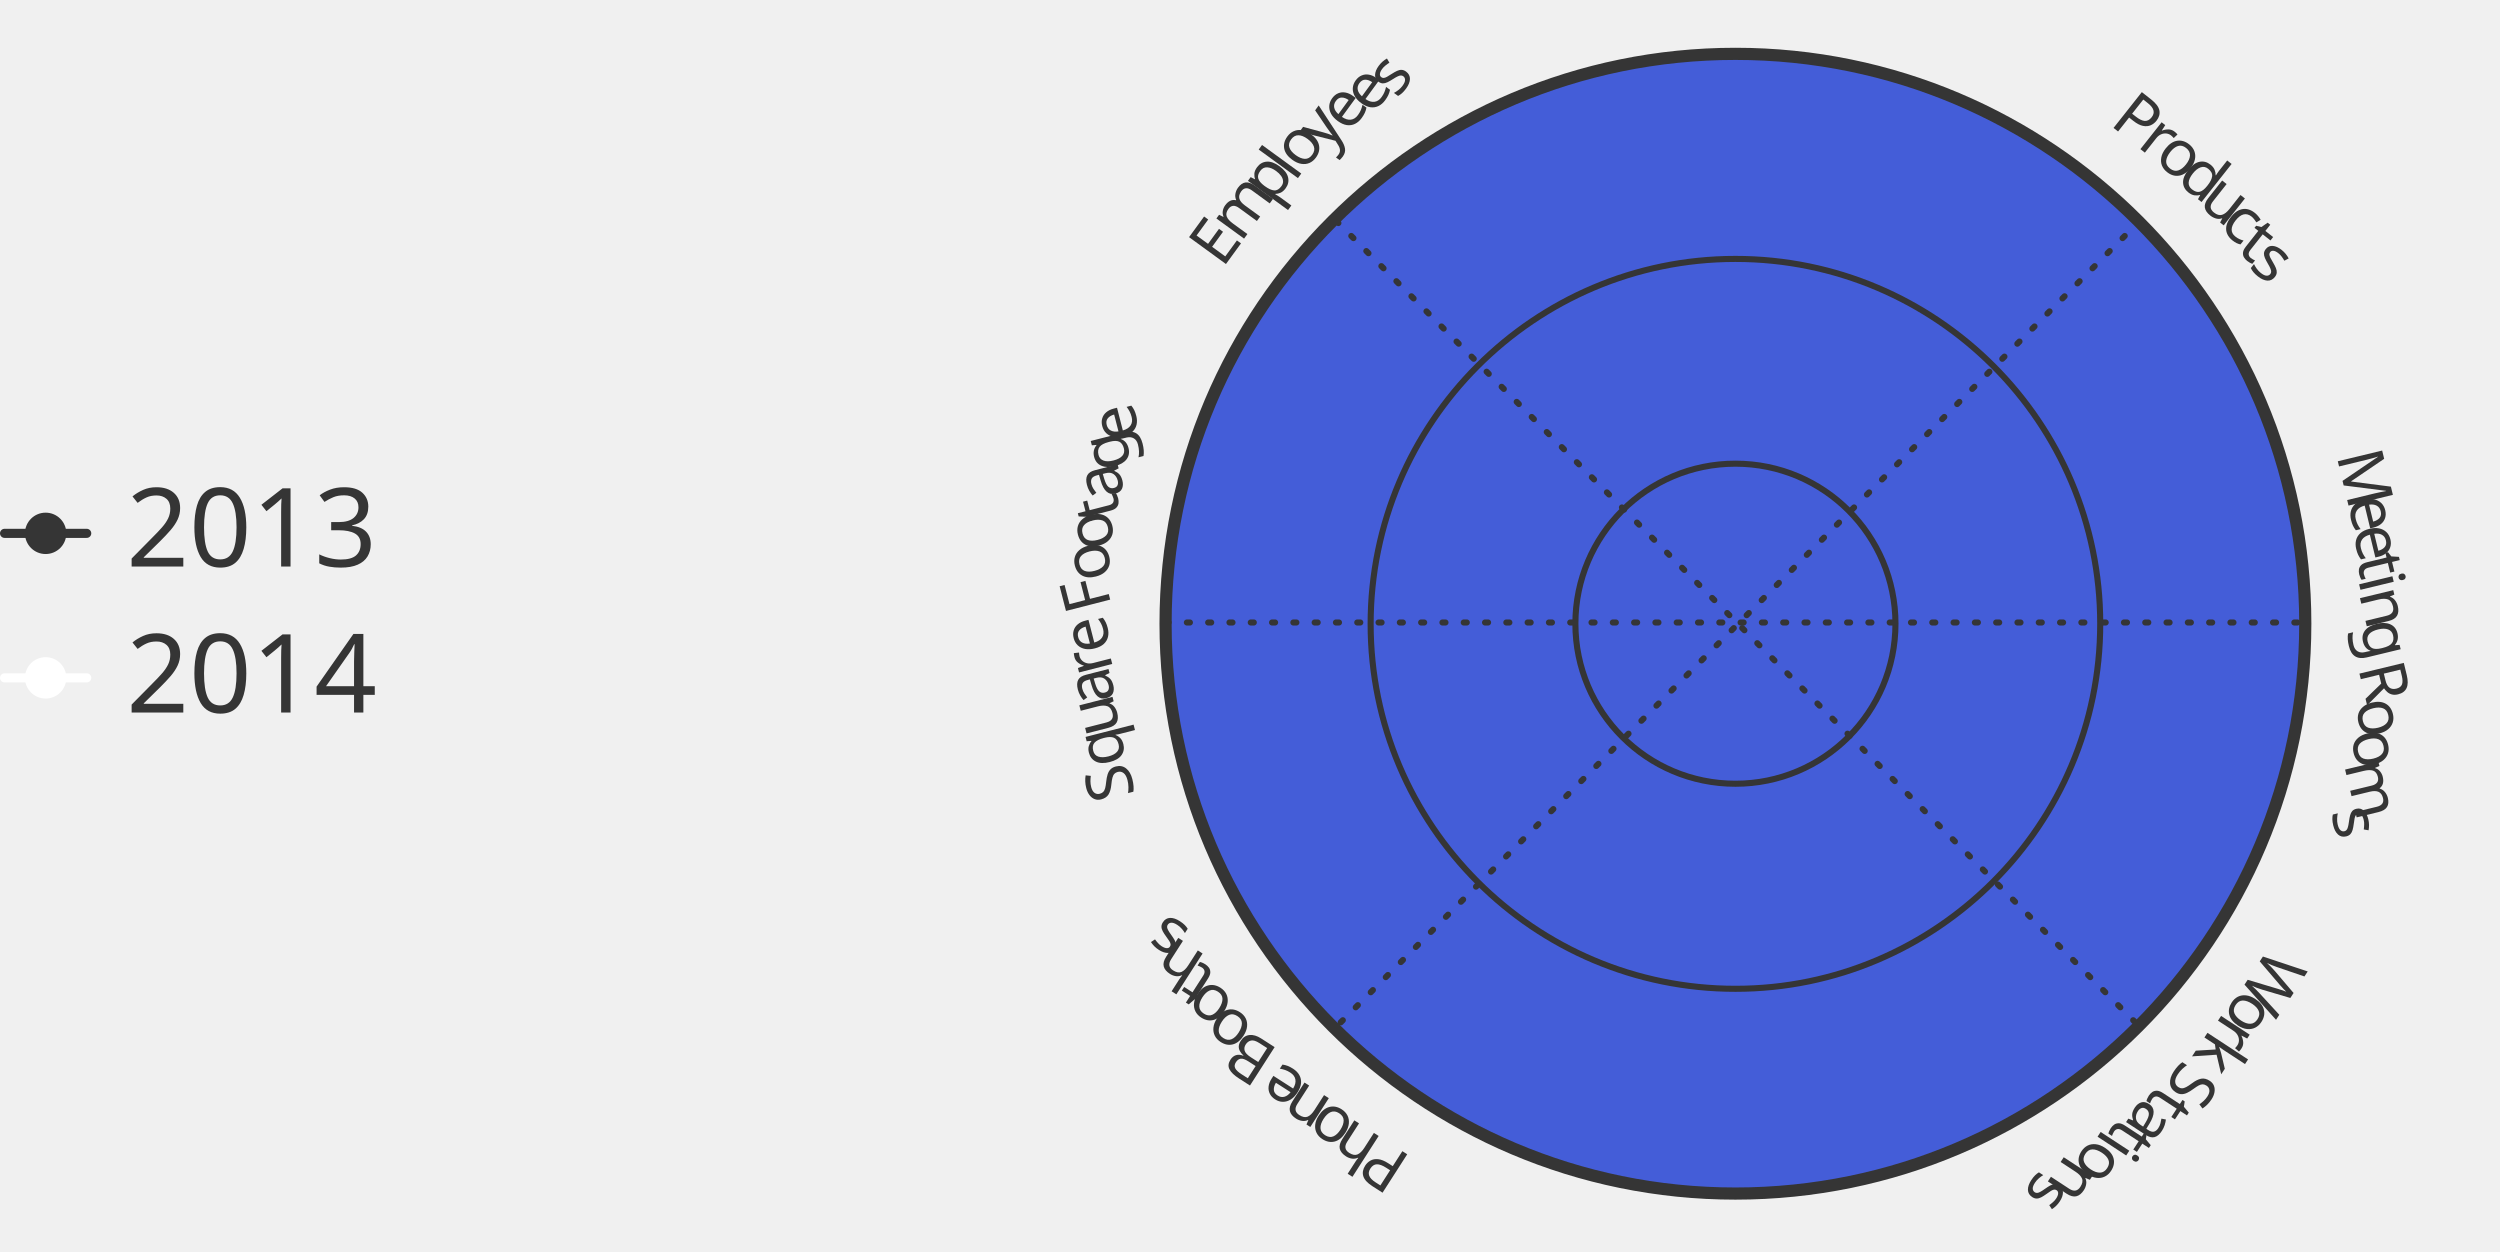
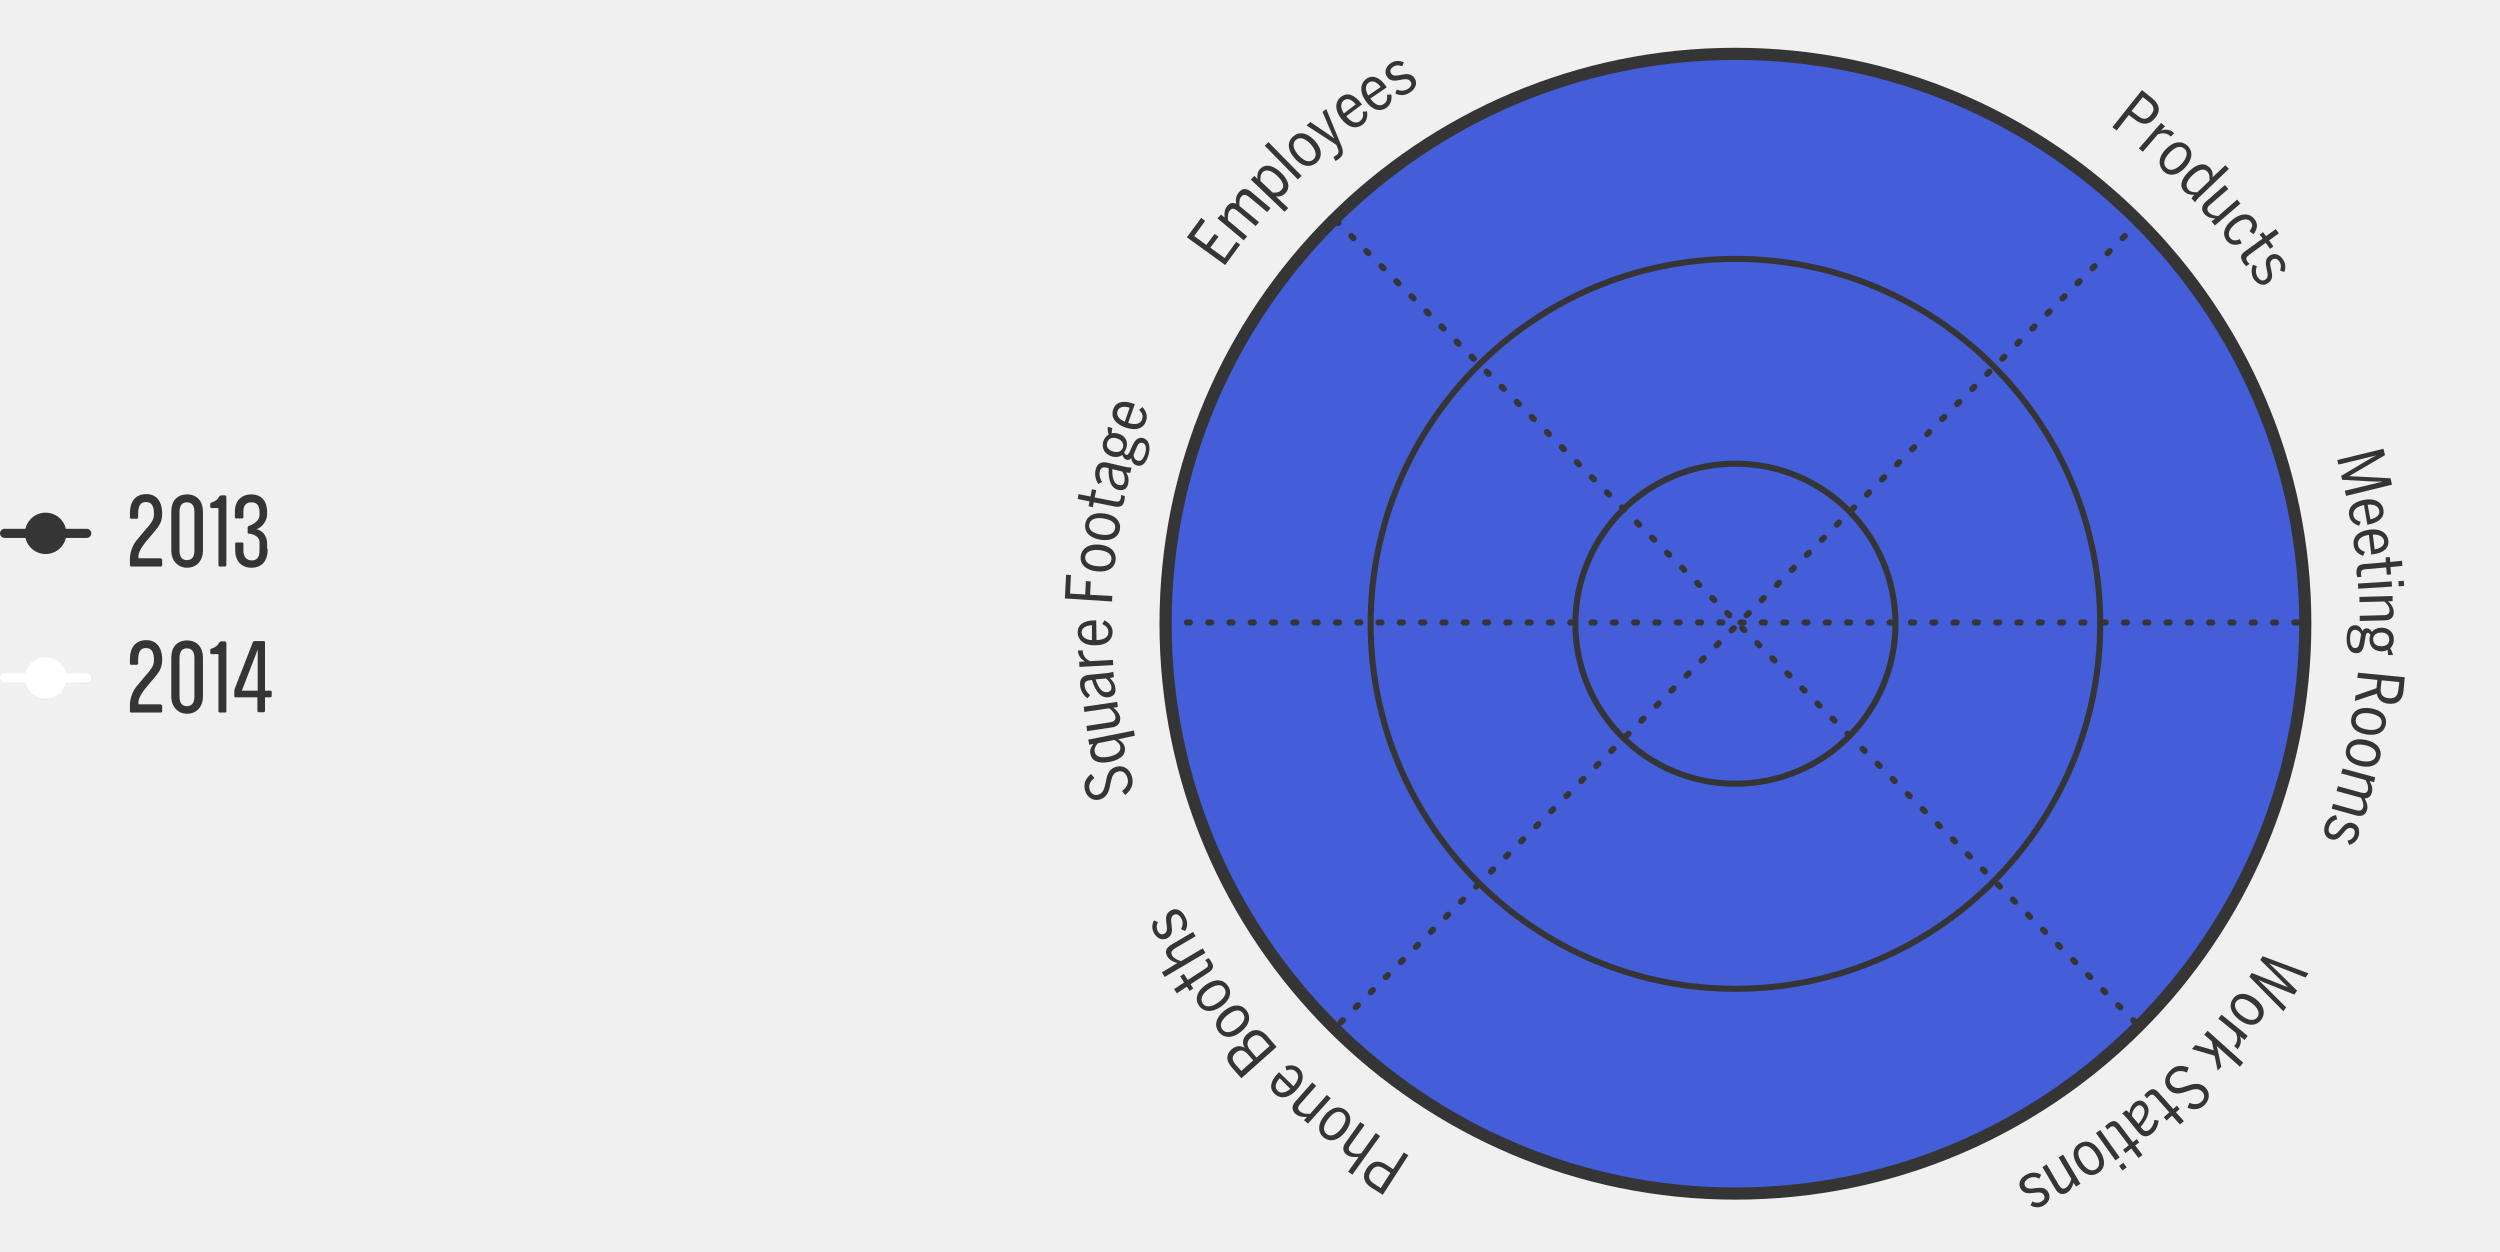
<svg xmlns="http://www.w3.org/2000/svg" version="1.1" id="Layer_1" x="0px" y="0px" viewBox="0 0 821.7 411.4" enable-background="new 0 0 821.7 411.4" xml:space="preserve">
  <path fill="#445DD8" stroke="#353535" stroke-width="4" stroke-linecap="round" stroke-linejoin="round" stroke-miterlimit="10" d="  M570.4,392.3c-103.3,0-187.3-84-187.3-187.3s84-187.3,187.3-187.3s187.3,84,187.3,187.3S673.7,392.3,570.4,392.3z" />
  <g>
    <line fill="none" stroke="#353535" stroke-width="2" stroke-linecap="round" stroke-linejoin="round" stroke-miterlimit="10" stroke-dasharray="1,6" x1="383.1" y1="204.6" x2="757.7" y2="204.6" />
    <line fill="none" stroke="#353535" stroke-width="2" stroke-linecap="round" stroke-linejoin="round" stroke-miterlimit="10" stroke-dasharray="1,6" x1="439.2" y1="72.6" x2="703.3" y2="337.5" />
    <line fill="none" stroke="#353535" stroke-width="2" stroke-linecap="round" stroke-linejoin="round" stroke-miterlimit="10" stroke-dasharray="1,6" x1="703.3" y1="72.6" x2="439.2" y2="337.5" />
  </g>
  <circle fill="none" stroke="#353535" stroke-width="2" stroke-linecap="round" stroke-linejoin="round" stroke-miterlimit="10" cx="570.4" cy="205" r="52.6" />
  <path fill="none" stroke="#353535" stroke-width="2" stroke-linecap="round" stroke-linejoin="round" stroke-miterlimit="10" d="  M570.4,325c-66.1,0-119.9-53.8-119.9-119.9S504.3,85.1,570.4,85.1S690.3,138.9,690.3,205S636.5,325,570.4,325z" />
-   <path fill="none" d="M478.5,21.8c101-50.7,224.5-9.7,275.1,91.4s9.7,224.5-91.4,275.1s-224.5,9.7-275.1-91.4S377.5,72.4,478.5,21.8z  " />
-   <text transform="matrix(0.5888 -0.8083 0.8083 0.5888 401.7511 88.4197)">
-     <tspan x="0" y="0" fill="#353535" font-family="'BentonSans-CondensedRegular'" font-size="21">E</tspan>
-     <tspan x="10.5" y="-0.1" fill="#353535" font-family="'BentonSans-CondensedRegular'" font-size="21" rotate="3.7">m</tspan>
-     <tspan x="26.6" y="1" fill="#353535" font-family="'BentonSans-CondensedRegular'" font-size="21" rotate="7.5">p</tspan>
-     <tspan x="37" y="2.5" fill="#353535" font-family="'BentonSans-CondensedRegular'" font-size="21" rotate="9.6">l</tspan>
-     <tspan x="41.4" y="3.1" fill="#353535" font-family="'BentonSans-CondensedRegular'" font-size="21" rotate="11.7">o</tspan>
-     <tspan x="51.4" y="5.2" fill="#353535" font-family="'BentonSans-CondensedRegular'" font-size="21" rotate="14.4">y</tspan>
-     <tspan x="60.5" y="7.6" fill="#353535" font-family="'BentonSans-CondensedRegular'" font-size="21" rotate="17.1">e</tspan>
-     <tspan x="69.8" y="10.4" fill="#353535" font-family="'BentonSans-CondensedRegular'" font-size="21" rotate="19.8">e</tspan>
-     <tspan x="78.9" y="13.7" fill="#353535" font-family="'BentonSans-CondensedRegular'" font-size="21" rotate="22.5">s</tspan>
-   </text>
-   <path fill="none" d="M765,269.6c-35.6,107.3-151.9,165.6-259.2,130s-165.6-151.9-130-259.2S527.7-25.2,635,10.5  S800.6,162.3,765,269.6z" />
-   <text transform="matrix(0.2352 0.972 -0.972 0.2352 767.9103 149.6387)">
-     <tspan x="0" y="0" fill="#353535" font-family="'BentonSans-CondensedRegular'" font-size="21">M</tspan>
-     <tspan x="15.2" y="0.1" fill="#353535" font-family="'BentonSans-CondensedRegular'" font-size="21" rotate="3.5">e</tspan>
-     <tspan x="24.9" y="0.7" fill="#353535" font-family="'BentonSans-CondensedRegular'" font-size="21" rotate="6.2">e</tspan>
-     <tspan x="34.6" y="1.7" fill="#353535" font-family="'BentonSans-CondensedRegular'" font-size="21" rotate="8.5">t</tspan>
-     <tspan x="41.2" y="2.7" fill="#353535" font-family="'BentonSans-CondensedRegular'" font-size="21" rotate="10.1">i</tspan>
-     <tspan x="45.7" y="3.5" fill="#353535" font-family="'BentonSans-CondensedRegular'" font-size="21" rotate="12.2">n</tspan>
-     <tspan x="55.8" y="5.7" fill="#353535" font-family="'BentonSans-CondensedRegular'" font-size="21" rotate="15.1">g</tspan>
-     <tspan x="65.7" y="8.4" fill="#353535" font-family="'BentonSans-CondensedRegular'" font-size="21" rotate="17.1"> </tspan>
-     <tspan x="69.5" y="9.5" fill="#353535" font-family="'BentonSans-CondensedRegular'" font-size="21" rotate="19.3">R</tspan>
-     <tspan x="80.6" y="13.4" fill="#353535" font-family="'BentonSans-CondensedRegular'" font-size="21" rotate="22.4">o</tspan>
-     <tspan x="90.1" y="17.3" fill="#353535" font-family="'BentonSans-CondensedRegular'" font-size="21" rotate="25.3">o</tspan>
-     <tspan x="99.3" y="21.5" fill="#353535" font-family="'BentonSans-CondensedRegular'" font-size="21" rotate="28.9">m</tspan>
-     <tspan x="113.4" y="29.4" fill="#353535" font-family="'BentonSans-CondensedRegular'" font-size="21" rotate="32.9">s</tspan>
-   </text>
-   <path fill="none" d="M753.7,113.1c50.7,101,9.7,224.5-91.4,275.1s-224.5,9.7-275.1-91.4s-9.7-224.5,91.4-275.1S703,12.1,753.7,113.1  z" />
-   <text transform="matrix(0.7848 0.6197 -0.6197 0.7848 693.0894 40.7864)">
-     <tspan x="0" y="0" fill="#353535" font-family="'BentonSans-CondensedRegular'" font-size="21">P</tspan>
-     <tspan x="11.5" y="0" fill="#353535" font-family="'BentonSans-CondensedRegular'" font-size="21" rotate="2.6">r</tspan>
-     <tspan x="18.5" y="0.3" fill="#353535" font-family="'BentonSans-CondensedRegular'" font-size="21" rotate="5">o</tspan>
-     <tspan x="28.7" y="1.2" fill="#353535" font-family="'BentonSans-CondensedRegular'" font-size="21" rotate="8">d</tspan>
-     <tspan x="39.1" y="2.7" fill="#353535" font-family="'BentonSans-CondensedRegular'" font-size="21" rotate="10.9">u</tspan>
-     <tspan x="49.3" y="4.6" fill="#353535" font-family="'BentonSans-CondensedRegular'" font-size="21" rotate="13.7">c</tspan>
-     <tspan x="58.4" y="6.9" fill="#353535" font-family="'BentonSans-CondensedRegular'" font-size="21" rotate="15.9">t</tspan>
-     <tspan x="64.9" y="8.7" fill="#353535" font-family="'BentonSans-CondensedRegular'" font-size="21" rotate="18.1">s</tspan>
-   </text>
-   <path fill="none" d="M662.3,388.3c-101,50.7-224.5,9.7-275.1-91.4s-9.7-224.5,91.4-275.1s224.5-9.7,275.1,91.4  S763.3,337.6,662.3,388.3z" />
-   <text transform="matrix(-0.5481 0.8364 -0.8364 -0.5481 746.0884 310.8654)">
-     <tspan x="0" y="0" fill="#353535" font-family="'BentonSans-CondensedRegular'" font-size="21">W</tspan>
-     <tspan x="16.1" y="0.1" fill="#353535" font-family="'BentonSans-CondensedRegular'" font-size="21" rotate="3.7">o</tspan>
-     <tspan x="26.3" y="0.8" fill="#353535" font-family="'BentonSans-CondensedRegular'" font-size="21" rotate="6.1">r</tspan>
-     <tspan x="33.4" y="1.5" fill="#353535" font-family="'BentonSans-CondensedRegular'" font-size="21" rotate="8.4">k</tspan>
-     <tspan x="42.8" y="2.9" fill="#353535" font-family="'BentonSans-CondensedRegular'" font-size="21" rotate="10.3"> </tspan>
-     <tspan x="46.7" y="3.6" fill="#353535" font-family="'BentonSans-CondensedRegular'" font-size="21" rotate="12.5">S</tspan>
-     <tspan x="57.8" y="6.1" fill="#353535" font-family="'BentonSans-CondensedRegular'" font-size="21" rotate="15.1">t</tspan>
-     <tspan x="64.3" y="7.8" fill="#353535" font-family="'BentonSans-CondensedRegular'" font-size="21" rotate="17.4">a</tspan>
-     <tspan x="73.6" y="10.7" fill="#353535" font-family="'BentonSans-CondensedRegular'" font-size="21" rotate="19.7">t</tspan>
-     <tspan x="79.9" y="13" fill="#353535" font-family="'BentonSans-CondensedRegular'" font-size="21" rotate="21.3">i</tspan>
-     <tspan x="84.1" y="14.6" fill="#353535" font-family="'BentonSans-CondensedRegular'" font-size="21" rotate="23.3">o</tspan>
-     <tspan x="93.5" y="18.6" fill="#353535" font-family="'BentonSans-CondensedRegular'" font-size="21" rotate="26.2">n</tspan>
-     <tspan x="102.8" y="23.2" fill="#353535" font-family="'BentonSans-CondensedRegular'" font-size="21" rotate="28.9">s</tspan>
-   </text>
-   <path fill="none" d="M387.2,296.9c-50.7-101-9.7-224.5,91.4-275.1s224.5-9.7,275.1,91.4c50.7,101,9.7,224.5-91.4,275.1  S437.8,398,387.2,296.9z" />
-   <text transform="matrix(-0.8415 -0.5403 0.5403 -0.8415 464.2293 380.4911)">
-     <tspan x="0" y="0" fill="#353535" font-family="'BentonSans-CondensedRegular'" font-size="21">P</tspan>
-     <tspan x="11.4" y="0" fill="#353535" font-family="'BentonSans-CondensedRegular'" font-size="21" rotate="3">h</tspan>
-     <tspan x="21.8" y="0.6" fill="#353535" font-family="'BentonSans-CondensedRegular'" font-size="21" rotate="5.9">o</tspan>
-     <tspan x="31.9" y="1.6" fill="#353535" font-family="'BentonSans-CondensedRegular'" font-size="21" rotate="8.8">n</tspan>
-     <tspan x="42.2" y="3.2" fill="#353535" font-family="'BentonSans-CondensedRegular'" font-size="21" rotate="11.6">e</tspan>
-     <tspan x="51.7" y="5.2" fill="#353535" font-family="'BentonSans-CondensedRegular'" font-size="21" rotate="13.6"> </tspan>
-     <tspan x="55.7" y="6.1" fill="#353535" font-family="'BentonSans-CondensedRegular'" font-size="21" rotate="15.9">B</tspan>
-     <tspan x="67.2" y="9.4" fill="#353535" font-family="'BentonSans-CondensedRegular'" font-size="21" rotate="19">o</tspan>
-     <tspan x="76.9" y="12.7" fill="#353535" font-family="'BentonSans-CondensedRegular'" font-size="21" rotate="21.9">o</tspan>
-     <tspan x="86.4" y="16.5" fill="#353535" font-family="'BentonSans-CondensedRegular'" font-size="21" rotate="24.2">t</tspan>
-     <tspan x="92.5" y="19.2" fill="#353535" font-family="'BentonSans-CondensedRegular'" font-size="21" rotate="26.6">h</tspan>
-     <tspan x="101.7" y="23.9" fill="#353535" font-family="'BentonSans-CondensedRegular'" font-size="21" rotate="29.3">s</tspan>
-   </text>
-   <path fill="none" d="M375.9,140.4C411.5,33.1,527.7-25.2,635,10.5s165.6,151.9,130,259.2s-151.9,165.6-259.2,130  S340.2,247.7,375.9,140.4z" />
-   <text transform="matrix(-0.2483 -0.9687 0.9687 -0.2483 373.2644 261.1443)">
-     <tspan x="0" y="0" fill="#353535" font-family="'BentonSans-CondensedRegular'" font-size="21">S</tspan>
-     <tspan x="11.3" y="0" fill="#353535" font-family="'BentonSans-CondensedRegular'" font-size="21" rotate="3">q</tspan>
-     <tspan x="21.8" y="0.6" fill="#353535" font-family="'BentonSans-CondensedRegular'" font-size="21" rotate="6">u</tspan>
-     <tspan x="32.1" y="1.6" fill="#353535" font-family="'BentonSans-CondensedRegular'" font-size="21" rotate="8.8">a</tspan>
-     <tspan x="41.7" y="3.2" fill="#353535" font-family="'BentonSans-CondensedRegular'" font-size="21" rotate="11.1">r</tspan>
-     <tspan x="48.7" y="4.5" fill="#353535" font-family="'BentonSans-CondensedRegular'" font-size="21" rotate="13.5">e</tspan>
-     <tspan x="58.1" y="6.8" fill="#353535" font-family="'BentonSans-CondensedRegular'" font-size="21" rotate="15.5"> </tspan>
-     <tspan x="62.1" y="7.8" fill="#353535" font-family="'BentonSans-CondensedRegular'" font-size="21" rotate="17.4">F</tspan>
-     <tspan x="71.5" y="10.8" fill="#353535" font-family="'BentonSans-CondensedRegular'" font-size="21" rotate="20.3">o</tspan>
-     <tspan x="81.1" y="14.3" fill="#353535" font-family="'BentonSans-CondensedRegular'" font-size="21" rotate="23.1">o</tspan>
-     <tspan x="90.5" y="18.4" fill="#353535" font-family="'BentonSans-CondensedRegular'" font-size="21" rotate="25.5">t</tspan>
-     <tspan x="96.5" y="21.2" fill="#353535" font-family="'BentonSans-CondensedRegular'" font-size="21" rotate="27.8">a</tspan>
-     <tspan x="105.1" y="25.8" fill="#353535" font-family="'BentonSans-CondensedRegular'" font-size="21" rotate="30.6">g</tspan>
-     <tspan x="113.9" y="30.9" fill="#353535" font-family="'BentonSans-CondensedRegular'" font-size="21" rotate="33.7">e</tspan>
-   </text>
-   <rect x="41.5" y="162.4" fill="none" width="75.5" height="90.5" />
-   <text transform="matrix(1 0 0 1 41.5314 186.2068)">
-     <tspan x="0" y="0" fill="#353535" font-family="'Interborough'" font-size="36">2013 </tspan>
-     <tspan x="0" y="48" fill="#353535" font-family="'Interborough'" font-size="36">2014</tspan>
-   </text>
+   <g>
+     <path fill="#353535" d="M390.1,78l4.7-6.4l1.3,1l-3.6,5l4,2.9l2.7-3.6l1.3,0.9l-2.7,3.6l4.7,3.4l3.8-5.3l1.3,0.9l-4.9,6.7L390.1,78   z" />
+     <path fill="#353535" d="M400.2,71.8l1.1-1.3l1.2,1c-0.1-1.2-0.1-2.7,0.8-3.7c1-1.2,1.9-1.3,3-0.8c-0.2-1.2-0.1-2.7,0.9-3.8   c1.1-1.4,2.5-1.4,4.1-0.1l6.3,5.3l-1.1,1.3l-6-5c-1-0.8-1.8-0.9-2.5-0.1c-0.7,0.8-0.7,2-0.6,3.1l6.4,5.3l-1.1,1.3l-6-5   c-1-0.8-1.7-1-2.5-0.1c-0.6,0.7-0.7,1.9-0.6,3.2l6.3,5.3l-1.1,1.3L400.2,71.8z" />
+     <path fill="#353535" d="M411.1,59l1.2-1.2l1,1c-0.1-1.1-0.1-2.3,0.9-3.3c1.5-1.6,3.9-1.5,6.8,1.2c2.9,2.8,3,5.2,1.5,6.8   c-0.9,0.9-1.9,1.2-3.1,1.1l4,3.8l-1.2,1.2L411.1,59z M419.8,57.8c-2.1-2-3.8-2.2-4.8-1.2c-0.7,0.7-0.8,1.9-0.7,2.9l4,3.8   c1.3,0.1,2.2-0.1,2.9-0.9C422.2,61.5,422,59.9,419.8,57.8z" />
+     <path fill="#353535" d="M415.7,47.9l1.2-1.2l10.9,11.1l-1.2,1.2L415.7,47.9z" />
+     <path fill="#353535" d="M425.6,52.1c-2.6-2.8-2.5-5.6-0.6-7.2c1.8-1.7,4.5-1.5,7.1,1.3c2.6,2.8,2.5,5.6,0.7,7.2   C430.9,55.1,428.1,55,425.6,52.1z M430.8,47.4c-1.6-1.8-3.5-2.6-4.9-1.4c-1.3,1.2-0.8,3.1,0.9,5c1.6,1.8,3.5,2.7,4.9,1.4   C433,51.2,432.5,49.3,430.8,47.4z" />
+     <path fill="#353535" d="M438.9,52.9l-0.6-1.3c0.2-0.1,0.7-0.4,1.1-0.7c0.7-0.6,0.7-1.3,0.2-2.4l-0.4-0.9l-9.8-6.4l1.3-1.1l5,3.4   c1,0.7,1.8,1.3,2.8,2l0,0c-0.5-1.1-1-2.1-1.5-3.3l-2.3-5.4l1.2-1l4.9,11.9c0.8,2,0.9,3.2-0.6,4.4C439.8,52.5,439.2,52.8,438.9,52.9   z" />
+     <path fill="#353535" d="M440.8,39c-2.4-3.2-1.8-5.9,0-7.2c2-1.5,4.3-0.8,6.6,2.2l0.3,0.3l-5.2,3.9c1.6,2,3.2,2.6,4.5,1.6   c1-0.8,1.2-1.8,0.9-3.1l1.4-0.1c0.3,1.7-0.1,3.4-1.5,4.4C445.8,42.5,443.2,42.1,440.8,39z M445.6,34.3c-1.3-1.6-2.7-2.2-3.9-1.3   c-1,0.7-1.3,2.2,0,4.3L445.6,34.3z" />
+     <path fill="#353535" d="M448.8,33.1c-2.2-3.3-1.5-5.9,0.3-7.2c2-1.4,4.4-0.6,6.5,2.5l0.2,0.3l-5.4,3.7c1.5,2.1,3.1,2.7,4.4,1.8   c1.1-0.7,1.2-1.7,1.1-3.1l1.4,0c0.3,1.8-0.3,3.4-1.7,4.4C453.6,36.8,451,36.3,448.8,33.1z M453.8,28.6c-1.2-1.6-2.6-2.3-3.9-1.5   c-1,0.7-1.4,2.2-0.2,4.3L453.8,28.6z" />
+     <path fill="#353535" d="M458.6,30.7l0.5-1.3c1.2,0.6,2.5,0.5,3.5-0.1c1.2-0.7,1.6-1.7,1-2.5c-1.4-2.3-5.8,1.6-7.8-1.7   c-0.9-1.5-0.3-3.3,1.4-4.4c1.4-0.9,2.8-0.8,4.2-0.2l-0.5,1.3c-0.9-0.4-2-0.5-2.9,0.1c-1.1,0.7-1.2,1.5-0.8,2.2   c1.4,2.3,5.7-1.7,7.8,1.7c1,1.6,0.2,3.5-1.6,4.6C461.7,31.5,460.1,31.5,458.6,30.7z" />
+   </g>
+   <g>
+     <path fill="#353535" d="M783.4,147.5l0.5,2.1l-11.8,6.9l0,0l13.6,0.7l0.5,2.1l-15.1,3.7l-0.4-1.7l12.4-3l0,0c-1,0-2.7,0-4.1-0.1   l-9.2-0.5l-0.3-1.3l7.9-4.7c1.1-0.7,2.6-1.5,3.6-2l0,0l-12.4,3l-0.4-1.5L783.4,147.5z" />
+     <path fill="#353535" d="M777,164.3c3.9-0.7,6,1,6.4,3.2c0.4,2.4-1.3,4.2-4.9,4.9l-0.4,0.1L777,166c-2.6,0.5-3.7,1.8-3.5,3.3   c0.2,1.3,1.1,1.8,2.4,2.2l-0.5,1.3c-1.7-0.5-3-1.6-3.3-3.4C771.7,167.1,773.2,165,777,164.3z M779.1,170.7c2-0.5,3.2-1.4,2.9-2.9   c-0.2-1.2-1.4-2.2-3.8-1.9L779.1,170.7z" />
+     <path fill="#353535" d="M778.7,174.1c4-0.5,6,1.3,6.3,3.5c0.3,2.4-1.4,4.2-5.2,4.6l-0.4,0.1l-0.8-6.5c-2.6,0.4-3.8,1.6-3.6,3.2   c0.2,1.3,1,1.9,2.3,2.4l-0.6,1.3c-1.7-0.6-2.9-1.8-3.1-3.5C773.2,176.7,774.9,174.6,778.7,174.1z M780.5,180.6   c2-0.4,3.3-1.3,3.1-2.8c-0.2-1.2-1.3-2.2-3.7-2.1L780.5,180.6z" />
+     <path fill="#353535" d="M777,185.4l7.2-0.6l-0.1-1.6l1.4-0.1l0.1,1.6l3.9-0.4l0.1,1.7l-3.9,0.4l0.2,2.4l-1.4,0.1l-0.2-2.4l-6.8,0.6   c-1.1,0.1-1.6,0.4-1.5,1.6c0,0.3,0.1,0.7,0.2,0.9l-1.4,0.1c-0.1-0.2-0.2-0.8-0.3-1.3C774.5,186.4,775.1,185.6,777,185.4z" />
+     <path fill="#353535" d="M786.1,191.1l0.1,1.7l-11.1,0.7l-0.1-1.7L786.1,191.1z M790.1,190.9l0.1,1.7l-1.8,0.1l-0.1-1.7L790.1,190.9   z" />
+     <path fill="#353535" d="M786.4,195.9l0,1.7l-1.5,0c0.8,0.7,1.8,2,1.9,3.5c0,1.8-1,2.8-3,2.8l-8.2,0.2l0-1.7l7.9-0.2   c1.3,0,1.9-0.5,1.9-1.6c0-1.1-0.9-2.2-1.7-2.9l-8.2,0.2l0-1.7L786.4,195.9z" />
+     <path fill="#353535" d="M786.5,215.3l-1.6,0c0-0.5,0-1.1-0.2-1.7c-0.6,0.3-1.3,0.5-2,0.5c-2.5-0.1-3.9-1.7-3.9-3.9   c0-0.6,0.1-1.1,0.3-1.5c-0.2-0.4-0.5-0.6-0.8-0.7c-0.4,0-0.6,0.2-0.8,1.3l-0.3,1.7c-0.4,2.7-1.2,3.8-2.9,3.7c-2-0.1-3.1-2.1-3-4.9   c0.1-3.2,1.1-4.3,2.8-4.3c1.1,0,1.9,0.7,2.4,1.9c0.3-0.6,0.8-0.9,1.4-0.9c0.7,0,1.3,0.5,1.7,1.2c0.7-0.9,1.9-1.4,3.3-1.4   c2.4,0.1,4,1.7,3.9,4c0,1.2-0.5,2.1-1.2,2.8C786,213.7,786.4,214.6,786.5,215.3z M774.2,207c-1.1,0-1.7,0.7-1.8,2.9   c0,1.8,0.6,3.1,1.6,3.1c0.9,0,1.4-0.5,1.7-2.5l0.3-1.8c0-0.1,0-0.2,0-0.3C775.6,207.5,774.9,207.1,774.2,207z M782.6,212.4   c1.7,0,2.7-0.7,2.7-2.2c0-1.4-1-2.3-2.6-2.3c-1.6,0-2.7,0.8-2.7,2.2C780,211.5,781,212.4,782.6,212.4z" />
+     <path fill="#353535" d="M790.4,222.6l-0.4,4.4c-0.3,3-1.9,4.6-4.9,4.3c-2.5-0.2-3.6-1.7-3.9-3.3l-7.2,2.4l0.2-1.8l6.9-2.4l0.3-2.7   l-6.6-0.7l0.2-1.7L790.4,222.6z M782.5,226.1c-0.2,2,0.5,3.2,2.7,3.4c2,0.2,2.9-0.8,3.1-2.8l0.3-2.5l-5.8-0.6L782.5,226.1z" />
+     <path fill="#353535" d="M779.2,232.8c3.8,0.6,5.4,2.8,5,5.2c-0.4,2.4-2.6,4-6.4,3.4c-3.8-0.6-5.4-2.8-5-5.2   C773.2,233.8,775.5,232.2,779.2,232.8z M778.1,239.8c2.4,0.4,4.4-0.2,4.7-2c0.3-1.8-1.3-2.9-3.8-3.3c-2.4-0.4-4.4,0.1-4.7,2   C774,238.2,775.5,239.4,778.1,239.8z" />
+     <path fill="#353535" d="M777.6,243.2c3.7,0.8,5.3,3,4.8,5.5c-0.5,2.4-2.8,3.9-6.5,3.1c-3.7-0.8-5.3-3-4.8-5.4   C771.5,243.9,773.8,242.4,777.6,243.2z M776.1,250.1c2.3,0.5,4.4,0.1,4.8-1.7c0.4-1.7-1.1-3-3.7-3.5c-2.4-0.5-4.4-0.1-4.8,1.8   C772.1,248.3,773.6,249.6,776.1,250.1z" />
+     <path fill="#353535" d="M780.7,255.5l-0.4,1.6l-1.5-0.4c0.6,1,1.2,2.4,0.8,3.7c-0.4,1.5-1.2,2-2.4,2c0.6,1,1.2,2.4,0.8,3.8   c-0.5,1.7-1.7,2.3-3.7,1.8l-7.9-2.2l0.4-1.6l7.6,2.1c1.3,0.3,2,0.1,2.3-1c0.3-1-0.2-2.1-0.7-3.1l-8-2.2l0.4-1.6l7.6,2.1   c1.3,0.3,2,0.2,2.3-0.9c0.2-0.9-0.1-2-0.8-3.2l-8-2.2l0.5-1.6L780.7,255.5z" />
+     <path fill="#353535" d="M767.8,267.9l0.4,1.4c-1.3,0.3-2.2,1.2-2.6,2.3c-0.5,1.3-0.2,2.3,0.8,2.6c2.6,0.9,3.4-4.9,7.1-3.6   c1.7,0.6,2.3,2.4,1.7,4.3c-0.5,1.5-1.7,2.4-3.1,2.8l-0.5-1.4c1-0.2,1.9-0.8,2.2-1.9c0.4-1.2,0-2-0.8-2.2c-2.6-0.9-3.3,4.9-7.1,3.6   c-1.8-0.6-2.4-2.6-1.7-4.6C764.9,269.2,766.2,268.2,767.8,267.9z" />
+   </g>
+   <g>
+     <path fill="#353535" d="M704,29.6l3.4,2.7c2.2,1.8,3,4,1,6.4c-2.1,2.7-4.6,2.3-6.7,0.6l-2-1.5l-4,5.1l-1.4-1.1L704,29.6z    M702.7,38.1c1.6,1.3,3,1.3,4.3-0.4c1.3-1.6,1-2.9-0.7-4.2l-2-1.6l-3.7,4.6L702.7,38.1z" />
+     <path fill="#353535" d="M710.3,40.4l1.3,1.1l-1.3,1.4l0,0c1.2-0.4,2.8-0.5,4.1,0.7l0.2,0.2l-1.1,1.1c0,0-0.2-0.2-0.3-0.3   c-1.1-0.9-2.6-1-4-0.4l-4.9,5.7l-1.3-1.1L710.3,40.4z" />
+     <path fill="#353535" d="M711.8,49.1c2.6-2.8,5.4-2.9,7.2-1.2c1.8,1.7,1.8,4.4-0.8,7.2c-2.6,2.8-5.4,2.9-7.1,1.2   S709.2,51.8,711.8,49.1z M717,53.9c1.6-1.7,2.4-3.7,1-5c-1.3-1.2-3.1-0.6-4.9,1.3c-1.7,1.8-2.4,3.7-1,5   C713.3,56.4,715.2,55.8,717,53.9z" />
+     <path fill="#353535" d="M719.5,56.3c2.9-2.8,5.3-2.8,6.8-1.2c0.9,0.9,1.1,2.1,0.9,3.2l4.2-4l1.2,1.2l-9.3,8.9   c-1,0.9-1.5,1.5-1.8,2.1l-1.2-1.3c0.2-0.3,0.6-0.9,0.9-1.2c-1.1,0.1-2.3-0.1-3.3-1.1C716.4,61.4,716.6,59.1,719.5,56.3z    M722.2,63.2l4-3.8c0.1-1.2,0-2.3-0.7-3c-1-1.1-2.7-0.9-4.9,1.2c-2.1,2-2.4,3.7-1.3,4.8C719.9,63.1,721.1,63.2,722.2,63.2z" />
+     <path fill="#353535" d="M725.1,66.2l6.2-5.4l1.1,1.3l-6,5.2c-1,0.8-1.2,1.6-0.4,2.5c0.7,0.8,1.8,1.1,3.1,1.2l6.2-5.4l1.1,1.3   l-8.4,7.2l-1.1-1.3l1.2-1c-1.2,0-2.7-0.4-3.6-1.5C723.4,68.9,723.6,67.5,725.1,66.2z" />
+     <path fill="#353535" d="M733.8,72.2c3.1-2.5,5.8-2,7.2-0.2c1.4,1.8,0.8,3.4-0.3,5l-1.3-1c0.8-1.2,1.2-2.1,0.4-3.1   c-0.9-1.1-2.6-1.2-5,0.6c-2.1,1.7-2.8,3.4-1.8,4.7c0.7,0.9,1.7,1.1,3.2,0.4l0.6,1.4c-2,0.8-3.8,0.6-5-1   C730.4,77.2,730.8,74.5,733.8,72.2z" />
+     <path fill="#353535" d="M737.9,82.6l5.8-4.2l-1-1.3l1.1-0.8l1,1.3l3.2-2.3l1,1.4l-3.2,2.3l1.4,2l-1.1,0.8l-1.4-2l-5.5,4   c-0.9,0.7-1.2,1.2-0.5,2.2c0.2,0.3,0.5,0.6,0.7,0.7l-1.1,0.8c-0.2-0.2-0.6-0.6-0.9-1C736.2,84.7,736.3,83.7,737.9,82.6z" />
+     <path fill="#353535" d="M740.5,87l1.3,0.5c-0.5,1.2-0.4,2.5,0.2,3.5c0.8,1.2,1.7,1.5,2.6,0.9c2.3-1.5-1.8-5.7,1.4-7.9   c1.5-1,3.3-0.4,4.4,1.3c0.9,1.4,0.9,2.8,0.4,4.1l-1.4-0.5c0.4-0.9,0.4-2-0.2-2.9c-0.7-1-1.5-1.2-2.3-0.7c-2.3,1.5,1.9,5.6-1.5,7.8   c-1.6,1.1-3.5,0.3-4.7-1.5C739.9,90.1,739.9,88.5,740.5,87z" />
+   </g>
+   <g>
+     <path fill="#353535" d="M758.7,319.9l-0.9,1.4l-7.6-3c-1.6-0.6-2.6-1-4.4-1.7l0,0c1.4,1.3,2.1,2.1,3.4,3.3l5.8,5.7l-0.9,1.3   l-7.7-3.1c-1.5-0.6-2.6-1-4.1-1.7l0,0c1.2,1.1,2,2,3.2,3.1l5.9,5.9l-0.9,1.3l-11.2-11.4l0.8-1.2l11.9,4.7l0,0l-9.1-9l0.8-1.2   L758.7,319.9z" />
+     <path fill="#353535" d="M741.2,328.2c3.1,2.3,3.5,5,2,7c-1.5,2-4.2,2.3-7.2,0c-3-2.3-3.5-5-2-7C735.4,326.3,738.1,326,741.2,328.2z    M736.9,333.9c1.9,1.4,3.9,1.9,5,0.5c1.1-1.4,0.2-3.2-1.8-4.7c-1.9-1.4-3.9-2-5.1-0.5C734,330.5,734.8,332.3,736.9,333.9z" />
+     <path fill="#353535" d="M738.8,340.5l-1.1,1.3l-1.5-1.2l0,0c0.5,1.2,0.5,2.7-0.6,4.1l-0.1,0.2l-1.2-1.1c0,0,0.2-0.2,0.3-0.3   c0.9-1.1,0.9-2.6,0.3-4l-5.8-4.7l1.1-1.3L738.8,340.5z" />
+     <path fill="#353535" d="M737.3,349.3l-1.1,1.3l-7.6-6.8c0.2,0.5,0.4,1.6,0.6,2.6l0.9,4.2l-1.2,1.3l-1-4.9l-7.5-2.2l1.2-1.3l6,1.7   l-0.6-2.9l-2.5-2.2l1.1-1.3L737.3,349.3z" />
+     <path fill="#353535" d="M719.4,350.9l-0.6,1.6c-1.7-0.7-3.3-0.7-4.6,0.5c-1.3,1.3-1.4,2.7-0.3,3.8c1.3,1.3,2.9,0.8,4.6,0.2   c2.1-0.7,4.4-1.5,6.4,0.5c1.6,1.6,1.4,4-0.3,5.7c-1.8,1.7-3.8,1.6-5.6,0.9l0.6-1.6c1.3,0.5,2.8,0.7,4-0.4c1.1-1,1.1-2.4,0.2-3.3   c-1.3-1.3-2.9-0.8-4.6-0.2c-2.1,0.7-4.4,1.6-6.4-0.5c-1.6-1.6-1.6-4.2,0.5-6.2C714.9,350.1,717.1,350,719.4,350.9z" />
+     <path fill="#353535" d="M709.5,359.1l4.8,5.4l1.2-1.1l0.9,1.1l-1.2,1.1l2.6,2.9l-1.3,1.1l-2.6-2.9l-1.8,1.6l-0.9-1.1l1.8-1.6   l-4.5-5.1c-0.8-0.8-1.3-1-2.2-0.2c-0.2,0.2-0.5,0.5-0.6,0.7l-0.9-1c0.1-0.2,0.5-0.7,0.9-1C707.2,357.6,708.2,357.7,709.5,359.1z" />
+     <path fill="#353535" d="M705.4,362.9c1.4,1.7,1,4.1-1.8,7.5l0.4,0.5c0.8,1,1.6,1.1,2.5,0.4c1-0.9,1.5-2.1,1.6-3.2l1.4,0.2   c-0.2,1.6-0.8,3.2-2.2,4.3c-1.7,1.4-3.2,1.1-4.6-0.6l-3.3-4.1c-0.9-1-1.4-1.6-1.9-1.9l1.3-1.1c0.4,0.3,0.7,0.5,1.1,1   c0.1-1.3,0.6-2.6,1.7-3.5C702.9,361.4,704.3,361.5,705.4,362.9z M700.7,366.8l2.2,2.6c2.2-2.7,2.3-4.4,1.5-5.4   c-0.7-0.9-1.5-0.9-2.2-0.3C701.2,364.6,700.7,365.7,700.7,366.8z" />
+     <path fill="#353535" d="M696.7,369.7l4.3,5.7l1.3-1l0.8,1.1l-1.3,1l2.4,3.1l-1.3,1l-2.4-3.1l-1.9,1.5l-0.8-1.1l1.9-1.5l-4.1-5.4   c-0.7-0.9-1.2-1.1-2.2-0.4c-0.3,0.2-0.5,0.5-0.7,0.7l-0.8-1.1c0.2-0.2,0.6-0.6,1-0.9C694.5,368.1,695.5,368.2,696.7,369.7z" />
+     <path fill="#353535" d="M696.7,380.4l-1.4,1l-6.4-9l1.4-1L696.7,380.4z M699,383.7l-1.4,1l-1.1-1.5l1.4-1L699,383.7z" />
+     <path fill="#353535" d="M690.2,378.3c2.1,3.2,1.6,5.9-0.5,7.2c-2.1,1.4-4.7,0.8-6.8-2.4c-2.1-3.2-1.6-5.9,0.5-7.2   S688.1,375.1,690.2,378.3z M684.3,382.2c1.3,2,3.1,3.1,4.6,2.1c1.5-1,1.3-2.9-0.1-5.1c-1.3-2-3-3.2-4.6-2.1   C682.6,378.1,682.8,380,684.3,382.2z" />
+     <path fill="#353535" d="M683.8,389.1l-1.5,0.9l-0.8-1.3c-0.2,1.1-0.9,2.6-2.1,3.3c-1.5,0.9-2.9,0.5-3.9-1.3l-4.2-7.1l1.4-0.9l4,6.8   c0.7,1.1,1.4,1.5,2.3,0.9c0.9-0.5,1.5-1.8,1.8-2.9l-4.2-7.1l1.5-0.9L683.8,389.1z" />
+     <path fill="#353535" d="M670.9,386.1l-0.6,1.3c-1.2-0.6-2.4-0.7-3.5-0.1c-1.2,0.7-1.7,1.6-1.2,2.5c1.3,2.4,5.9-1.3,7.7,2.2   c0.8,1.6,0.1,3.3-1.7,4.3c-1.4,0.8-2.9,0.6-4.2-0.1l0.6-1.3c0.9,0.5,1.9,0.6,2.9,0.1c1.1-0.6,1.3-1.4,0.9-2.2   c-1.3-2.4-5.8,1.3-7.7-2.2c-0.9-1.7,0-3.5,1.9-4.5C667.9,385.1,669.5,385.3,670.9,386.1z" />
+   </g>
+   <g>
+     <path fill="#353535" d="M454.5,392.7l-3.7-2.3c-2.4-1.5-3.3-3.7-1.6-6.3c1.9-2.9,4.3-2.7,6.6-1.2l2.1,1.4l3.5-5.5l1.5,0.9   L454.5,392.7z M454.9,384.1c-1.7-1.1-3.1-1-4.3,0.9c-1.1,1.7-0.7,3,1.1,4.1l2.1,1.4l3.2-5L454.9,384.1z" />
+     <path fill="#353535" d="M444.5,386.1l-1.4-1l3.5-4.9c-1.1,0.2-2.7,0.2-3.9-0.6c-1.4-1-1.6-2.5-0.4-4.1l4.8-6.7l1.4,1l-4.6,6.4   c-0.8,1.1-0.8,1.8,0.1,2.5c0.9,0.6,2.3,0.6,3.4,0.4l4.8-6.7l1.4,1L444.5,386.1z" />
+     <path fill="#353535" d="M442.1,372.1c-2.4,3-5.1,3.3-7,1.8c-1.9-1.5-2.2-4.3,0.2-7.2c2.4-3,5.1-3.3,7-1.8   C444.2,366.4,444.5,369.1,442.1,372.1z M436.6,367.7c-1.5,1.9-2,3.9-0.6,5c1.4,1.1,3.2,0.3,4.8-1.7c1.5-1.9,2.1-3.9,0.6-5.1   C440,364.8,438.2,365.6,436.6,367.7z" />
+     <path fill="#353535" d="M429.9,369.3l-1.3-1.1l1-1.1c-1.1,0.1-2.7,0-3.8-1c-1.3-1.2-1.3-2.6,0-4.1l5.5-6.2l1.3,1.1l-5.2,5.9   c-0.9,1-1,1.8-0.1,2.5c0.8,0.7,2.2,0.9,3.3,0.8l5.5-6.2l1.3,1.1L429.9,369.3z" />
+     <path fill="#353535" d="M426,358.4c-2.8,2.9-5.5,2.7-7.1,1.1c-1.8-1.7-1.4-4.2,1.2-6.8l0.3-0.3l4.7,4.6c1.8-1.9,2-3.6,0.9-4.7   c-0.9-0.9-1.9-0.9-3.2-0.5l-0.3-1.3c1.7-0.6,3.4-0.4,4.6,0.8C428.7,353,428.7,355.6,426,358.4z M420.6,354.4   c-1.3,1.5-1.8,3-0.7,4.1c0.9,0.9,2.4,0.9,4.2-0.6L420.6,354.4z" />
+     <path fill="#353535" d="M408,354.4l-3-3.4c-2-2.2-2.2-4.3-0.2-6.1c1.6-1.4,3.2-1.2,4.3-0.5l0,0c-0.8-1.4-0.9-3.1,1-4.7   c2-1.8,4.4-1.4,6.3,0.7l3.2,3.7L408,354.4z M410.2,346.6c-1.3-1.5-2.6-1.8-4-0.6s-1.4,2.4,0,4l1.8,2l3.9-3.5L410.2,346.6z    M415.3,341.5c-1.4-1.6-2.8-1.6-4.2-0.4c-1.6,1.4-1.3,2.9,0.1,4.4l1.8,2.1l4.3-3.8L415.3,341.5z" />
+     <path fill="#353535" d="M407.9,339.1c-3,2.4-5.7,2.1-7.3,0.1c-1.5-1.9-1.2-4.6,1.8-7c3-2.4,5.7-2.1,7.2-0.2   C411.2,334,410.9,336.7,407.9,339.1z M403.5,333.6c-1.9,1.5-2.9,3.3-1.7,4.8c1.1,1.4,3,1,5-0.6c1.9-1.5,2.9-3.3,1.7-4.8   C407.5,331.6,405.6,331.9,403.5,333.6z" />
+     <path fill="#353535" d="M401.4,330.8c-3.1,2.2-5.8,1.8-7.3-0.2c-1.4-2-0.9-4.7,2.2-6.9c3.1-2.2,5.8-1.8,7.2,0.2   C405,325.9,404.5,328.6,401.4,330.8z M397.3,325.1c-2,1.4-3,3.2-2,4.7c1,1.5,3,1.2,5.1-0.3c2-1.4,3.1-3.2,2-4.7   C401.4,323.3,399.5,323.6,397.3,325.1z" />
+     <path fill="#353535" d="M397.3,319.6l-6,3.9l0.9,1.4l-1.2,0.8l-0.9-1.4l-3.3,2.2l-0.9-1.4l3.3-2.2l-1.3-2l1.2-0.8l1.3,2l5.7-3.7   c1-0.6,1.2-1.1,0.6-2.1c-0.2-0.3-0.5-0.6-0.6-0.7l1.1-0.7c0.2,0.2,0.6,0.6,0.8,1C399.1,317.5,398.9,318.5,397.3,319.6z" />
+     <path fill="#353535" d="M382.8,321.1l-0.9-1.5l5.1-3.1c-1.1-0.2-2.6-0.9-3.3-2.1c-0.9-1.5-0.5-2.9,1.3-3.9l7.1-4.2l0.9,1.4l-6.8,4   c-1.1,0.7-1.5,1.4-0.9,2.4c0.5,0.9,1.8,1.5,2.9,1.8l7.1-4.2l0.9,1.5L382.8,321.1z" />
+     <path fill="#353535" d="M389.5,306l-1.3-0.6c0.6-1.2,0.7-2.4,0.1-3.5c-0.7-1.2-1.6-1.7-2.5-1.2c-2.4,1.3,1.3,5.9-2.2,7.7   c-1.6,0.8-3.3,0.1-4.3-1.7c-0.8-1.4-0.7-2.9,0-4.2l1.3,0.6c-0.5,0.9-0.6,1.9-0.1,2.9c0.6,1.1,1.4,1.3,2.2,0.9   c2.4-1.3-1.4-5.8,2.2-7.7c1.7-0.9,3.5,0,4.5,1.9C390.5,303,390.4,304.6,389.5,306z" />
+   </g>
+   <g>
+     <path fill="#353535" d="M369.8,261.3l-1-1.3c1.4-1.1,2.3-2.5,1.8-4.2c-0.5-1.8-1.7-2.6-3.1-2.2c-1.8,0.4-2.1,2.1-2.5,3.9   c-0.4,2.1-0.8,4.5-3.6,5.3c-2.2,0.6-4.2-0.8-4.8-3.1c-0.6-2.4,0.5-4.1,2-5.3l1.1,1.3c-1.1,0.9-2,2-1.6,3.7c0.4,1.4,1.5,2.2,2.8,1.8   c1.7-0.4,2.1-2.1,2.5-3.9c0.4-2.2,0.8-4.6,3.6-5.3c2.2-0.6,4.4,0.7,5.1,3.5C372.7,257.9,371.7,259.8,369.8,261.3z" />
+     <path fill="#353535" d="M367.5,243c0.9,0.5,1.9,1.3,2.2,2.6c0.4,2.1-0.9,4-4.9,4.8s-6-0.4-6.4-2.6c-0.3-1.3,0.2-2.3,1-3.3l-1.4,0.3   l-0.3-1.7l15-3l0.3,1.7L367.5,243z M366.3,243.2l-5.5,1.1c-0.8,1-1.2,1.9-1,2.8c0.3,1.5,1.7,2.2,4.7,1.6c2.9-0.6,4-1.9,3.7-3.3   C368.1,244.5,367.3,243.9,366.3,243.2z" />
+     <path fill="#353535" d="M365.4,239.1l-8.1,1.2l-0.2-1.7l7.8-1.2c1.3-0.2,1.8-0.7,1.7-1.9c-0.2-1-1-1.9-2-2.7l-8.2,1.2l-0.2-1.7   l11-1.6l0.2,1.7l-1.5,0.2c1,0.7,2,1.8,2.3,3.2C368.3,237.7,367.4,238.8,365.4,239.1z" />
+     <path fill="#353535" d="M364.2,229.2c-2.2,0.2-4-1.5-5.3-5.7l-0.7,0.1c-1.3,0.1-1.8,0.7-1.7,1.8c0.1,1.3,0.9,2.4,1.8,3.1l-0.9,1   c-1.3-1-2.2-2.4-2.4-4.2c-0.2-2.2,0.9-3.3,3-3.5l5.2-0.5c1.3-0.1,2.1-0.3,2.7-0.5l0.2,1.7c-0.4,0.2-0.8,0.3-1.4,0.4   c1.1,0.8,1.8,2,1.9,3.4C366.9,227.9,365.9,229,364.2,229.2z M363.5,223l-3.4,0.3c1.1,3.3,2.3,4.3,3.7,4.2c1.1-0.1,1.6-0.7,1.5-1.7   C365.2,224.7,364.4,223.7,363.5,223z" />
+     <path fill="#353535" d="M354.8,219.2l-0.1-1.7l1.9-0.1l0,0c-1.1-0.6-2.2-1.7-2.3-3.4l0-0.2l1.6,0c0,0,0,0.3,0,0.4   c0.1,1.4,1.1,2.6,2.4,3.1l7.5-0.4l0.1,1.7L354.8,219.2z" />
+     <path fill="#353535" d="M360,212.1c-4,0.1-5.8-2-5.8-4.2c0-2.5,1.9-4,5.7-4l0.4,0l0.1,6.5c2.6-0.1,4-1.1,3.9-2.7c0-1.3-0.8-2-2-2.6   l0.7-1.2c1.6,0.8,2.7,2.1,2.7,3.8C365.7,210.2,363.8,212.1,360,212.1z M358.9,205.5c-2,0.1-3.4,0.9-3.4,2.4c0,1.2,1.1,2.4,3.4,2.5   L358.9,205.5z" />
+     <path fill="#353535" d="M350,196.7l0.4-7.8l1.6,0.1l-0.3,6.1l5,0.3l0.2-4.4l1.6,0.1l-0.2,4.4l7.3,0.4l-0.1,1.8L350,196.7z" />
+     <path fill="#353535" d="M360.5,187.8c-3.8-0.4-5.6-2.5-5.3-5c0.3-2.4,2.4-4.1,6.2-3.8c3.8,0.4,5.5,2.5,5.3,4.9   C366.5,186.5,364.3,188.2,360.5,187.8z M361.3,180.8c-2.4-0.2-4.4,0.4-4.6,2.2c-0.2,1.8,1.4,2.9,4,3.1c2.4,0.2,4.4-0.3,4.6-2.2   C365.5,182.1,363.9,181.1,361.3,180.8z" />
+     <path fill="#353535" d="M361.7,177.4c-3.8-0.6-5.4-2.8-5-5.2c0.4-2.4,2.6-4,6.4-3.4c3.8,0.6,5.4,2.8,5,5.2   C367.7,176.4,365.4,178,361.7,177.4z M362.7,170.4c-2.4-0.4-4.4,0.2-4.7,2c-0.3,1.8,1.3,2.9,3.8,3.3c2.4,0.4,4.4-0.1,4.7-2   C366.9,172,365.3,170.8,362.7,170.4z" />
+     <path fill="#353535" d="M366.5,166.5l-7-1.4l-0.3,1.6l-1.4-0.3l0.3-1.6l-3.9-0.8l0.3-1.6l3.9,0.8l0.5-2.4l1.4,0.3l-0.5,2.4l6.7,1.3   c1.1,0.2,1.7,0,1.9-1.1c0.1-0.3,0.1-0.7,0-1l1.3,0.3c0,0.3,0,0.9-0.1,1.3C369.3,166.2,368.4,166.8,366.5,166.5z" />
+     <path fill="#353535" d="M367.5,161c-2.1-0.5-3.3-2.7-3.1-7.1l-0.7-0.2c-1.2-0.3-1.9,0.1-2.2,1.2c-0.3,1.3,0.1,2.5,0.7,3.5l-1.2,0.7   c-0.9-1.4-1.3-3-0.9-4.7c0.5-2.1,1.9-2.8,4-2.3l5.1,1.2c1.3,0.3,2.1,0.4,2.7,0.4l-0.4,1.7c-0.5,0-0.8,0-1.4-0.1   c0.8,1.1,1,2.4,0.7,3.8C370.4,160.7,369.2,161.4,367.5,161z M368.9,155l-3.3-0.8c-0.1,3.5,0.8,4.9,2.1,5.2c1.1,0.3,1.7-0.2,1.9-1.1   C369.8,157.1,369.5,155.9,368.9,155z" />
+     <path fill="#353535" d="M364.1,140.3l1.5,0.4c-0.1,0.5-0.2,1.1-0.2,1.7c0.6-0.1,1.4-0.1,2.1,0.1c2.4,0.7,3.4,2.6,2.7,4.8   c-0.2,0.5-0.4,1-0.7,1.4c0.1,0.4,0.3,0.7,0.7,0.8c0.4,0.1,0.6-0.1,1.1-1l0.7-1.6c1.1-2.5,2.1-3.3,3.8-2.9c1.9,0.6,2.4,2.8,1.7,5.5   c-0.9,3-2.2,3.9-3.8,3.5c-1.1-0.3-1.7-1.2-1.9-2.4c-0.5,0.5-1,0.7-1.6,0.5c-0.6-0.2-1.1-0.9-1.3-1.6c-0.9,0.7-2.2,0.9-3.5,0.5   c-2.3-0.7-3.4-2.7-2.8-4.8c0.3-1.1,1-1.9,1.8-2.4C364.1,142.1,364,141.1,364.1,140.3z M367.1,144.1c-1.6-0.5-2.8,0-3.2,1.4   c-0.4,1.4,0.4,2.5,2,2.9c1.6,0.5,2.8-0.1,3.2-1.4C369.4,145.6,368.7,144.6,367.1,144.1z M373.9,151.4c1.1,0.3,1.8-0.3,2.5-2.4   c0.5-1.7,0.2-3.1-0.8-3.4c-0.9-0.3-1.5,0.1-2.2,1.9l-0.7,1.7c0,0.1-0.1,0.2-0.1,0.3C372.6,150.6,373.2,151.2,373.9,151.4z" />
+     <path fill="#353535" d="M369.9,140.5c-3.8-1.3-4.8-3.8-4-6c0.8-2.3,3.2-3.1,6.7-1.8l0.4,0.1l-2.2,6.2c2.5,0.8,4.1,0.3,4.6-1.2   c0.4-1.2,0-2.1-1-3.1l1.1-0.9c1.2,1.3,1.8,2.9,1.2,4.5C376,140.7,373.6,141.8,369.9,140.5z M371.3,134c-1.9-0.6-3.5-0.3-4,1.1   c-0.4,1.2,0.2,2.6,2.4,3.5L371.3,134z" />
+   </g>
+   <g>
+     <path fill="#353535" d="M53.3,184v1.8c0,0.2-0.2,0.4-0.4,0.4h-9.8c-0.2,0-0.4-0.2-0.4-0.4c0,0,0-2.1,0-2.3c0-1.6,0.8-4.2,2.1-5.8   c0.8-0.9,3.2-3.9,3.9-4.6c1.5-1.9,1.9-2.6,1.9-4.3c0-1.8-0.4-3.8-2.6-3.8c-1.2,0-2.6,0.5-2.6,3.8v1.3c0,0.2-0.2,0.4-0.4,0.4h-1.9   c-0.2,0-0.4-0.2-0.4-0.4v-1.5c0-3.7,1.8-6.2,5.4-6.2c3.3,0,5.1,2.4,5.2,6v0.6c0,2.8-1.3,4.2-2.6,5.8c-2.6,3.1-5.2,5.8-5.2,8.1v0.6   h7.3C53.1,183.6,53.3,183.8,53.3,184z" />
+     <path fill="#353535" d="M66.7,168.1V181c0,3.3-2.1,5.6-5.2,5.6c-3,0-5.2-2.3-5.2-5.6v-12.9c0-3.4,1.9-5.6,5.2-5.6   C64.8,162.5,66.7,164.8,66.7,168.1z M63.9,168.2c0-2.2-1-3.1-2.5-3.1c-1.4,0-2.4,0.9-2.4,3.1V181c0,2.2,1,3.1,2.4,3.1   c1.5,0,2.5-0.9,2.5-3.1V168.2z" />
+     <path fill="#353535" d="M74.4,163.3v22.5c0,0.2-0.2,0.4-0.4,0.4h-1.8c-0.2,0-0.4-0.2-0.4-0.4v-18.8h-2.3c-0.2,0-0.4-0.2-0.4-0.4v-1   c0-0.2,0.2-0.4,0.4-0.4c2.9-1,2.1-2.4,3.3-2.4c0.3,0,1.2,0,1.2,0C74.2,162.9,74.4,163.1,74.4,163.3z" />
+     <path fill="#353535" d="M88,180.4c0,3.9-1.8,6.2-5.4,6.2c-3.3,0-5.3-2.3-5.3-5.7v-2.2c0-0.2,0.1-0.4,0.4-0.4h1.9   c0.2,0,0.4,0.2,0.4,0.4v2.4c0,1.5,0.8,3.1,2.7,3.1c2.5,0,2.6-2.1,2.6-3.6v-2.4c0-2.2-2.8-2.8-3.5-2.8c-0.4,0-0.4-0.2-0.4-0.4v-1.7   c0-0.1,0.1-0.3,0.3-0.4c0,0,3.6-1.1,3.6-3.6v-0.9c0-2.2-0.8-3.3-2.7-3.3c-1.9,0-2.6,1.3-2.6,2.9v2c0,0.2-0.2,0.4-0.4,0.4h-2   c-0.2,0-0.4-0.2-0.4-0.4v-1.9c0-3.4,2.1-5.6,5.4-5.6c3.5,0,5.2,2.4,5.2,5.8c0,0,0,0.2,0,0.6c0,3-2.6,5-3.6,5c0,0,3.6,0.6,3.6,4.9   V180.4z" />
+     <path fill="#353535" d="M53.3,232v1.8c0,0.2-0.2,0.4-0.4,0.4h-9.8c-0.2,0-0.4-0.2-0.4-0.4c0,0,0-2.1,0-2.3c0-1.6,0.8-4.2,2.1-5.8   c0.8-0.9,3.2-3.9,3.9-4.6c1.5-1.9,1.9-2.6,1.9-4.3c0-1.8-0.4-3.8-2.6-3.8c-1.2,0-2.6,0.5-2.6,3.8v1.3c0,0.2-0.2,0.4-0.4,0.4h-1.9   c-0.2,0-0.4-0.2-0.4-0.4v-1.5c0-3.7,1.8-6.2,5.4-6.2c3.3,0,5.1,2.4,5.2,6v0.6c0,2.8-1.3,4.2-2.6,5.8c-2.6,3.1-5.2,5.8-5.2,8.1v0.6   h7.3C53.1,231.6,53.3,231.8,53.3,232z" />
+     <path fill="#353535" d="M66.7,216.1V229c0,3.3-2.1,5.6-5.2,5.6c-3,0-5.2-2.3-5.2-5.6v-12.9c0-3.4,1.9-5.6,5.2-5.6   C64.8,210.5,66.7,212.8,66.7,216.1z M63.9,216.2c0-2.2-1-3.1-2.5-3.1c-1.4,0-2.4,0.9-2.4,3.1V229c0,2.2,1,3.1,2.4,3.1   c1.5,0,2.5-0.9,2.5-3.1V216.2z" />
+     <path fill="#353535" d="M74.4,211.3v22.5c0,0.2-0.2,0.4-0.4,0.4h-1.8c-0.2,0-0.4-0.2-0.4-0.4v-18.8h-2.3c-0.2,0-0.4-0.2-0.4-0.4v-1   c0-0.2,0.2-0.4,0.4-0.4c2.9-1,2.1-2.4,3.3-2.4c0.3,0,1.2,0,1.2,0C74.2,210.9,74.4,211.1,74.4,211.3z" />
+     <path fill="#353535" d="M89.3,227.3v1.5c0,0.2-0.2,0.4-0.4,0.4h-1.8v4.5c0,0.2-0.2,0.4-0.4,0.4h-1.7c-0.2,0-0.4-0.2-0.4-0.4v-4.5   h-7.2c-0.2,0-0.4-0.2-0.4-0.4c0,0,0-0.7,0-1.3c0-0.6,0-0.8,0.3-1.5c0.3-0.7,5.8-14.9,5.8-14.9c0.1-0.2,0.3-0.4,0.5-0.4h3.1   c0.2,0,0.4,0.2,0.4,0.4V227h1.8C89.1,227,89.3,227.1,89.3,227.3z M79.5,227h5.2v-13.5L79.5,227z" />
+   </g>
  <circle fill="#353535" cx="15" cy="175.3" r="6.8" />
  <line fill="none" stroke="#353535" stroke-width="3" stroke-linecap="round" stroke-linejoin="round" stroke-miterlimit="10" x1="1.5" y1="175.3" x2="28.5" y2="175.3" />
  <circle fill="#FFFFFF" cx="15" cy="222.8" r="6.8" />
  <line fill="none" stroke="#FFFFFF" stroke-width="3" stroke-linecap="round" stroke-linejoin="round" stroke-miterlimit="10" x1="1.5" y1="222.8" x2="28.5" y2="222.8" />
</svg>
